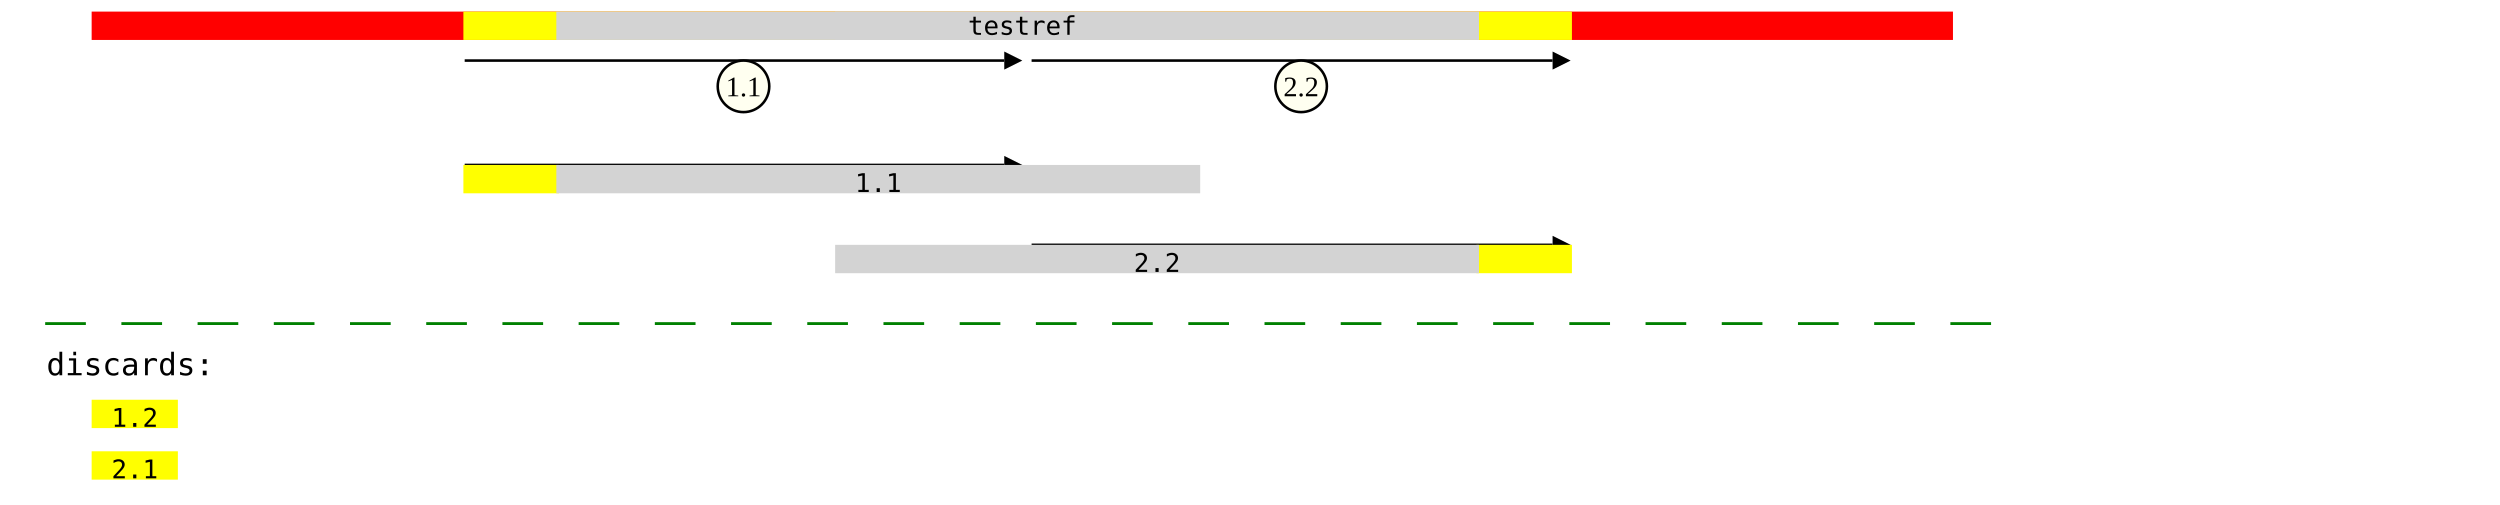
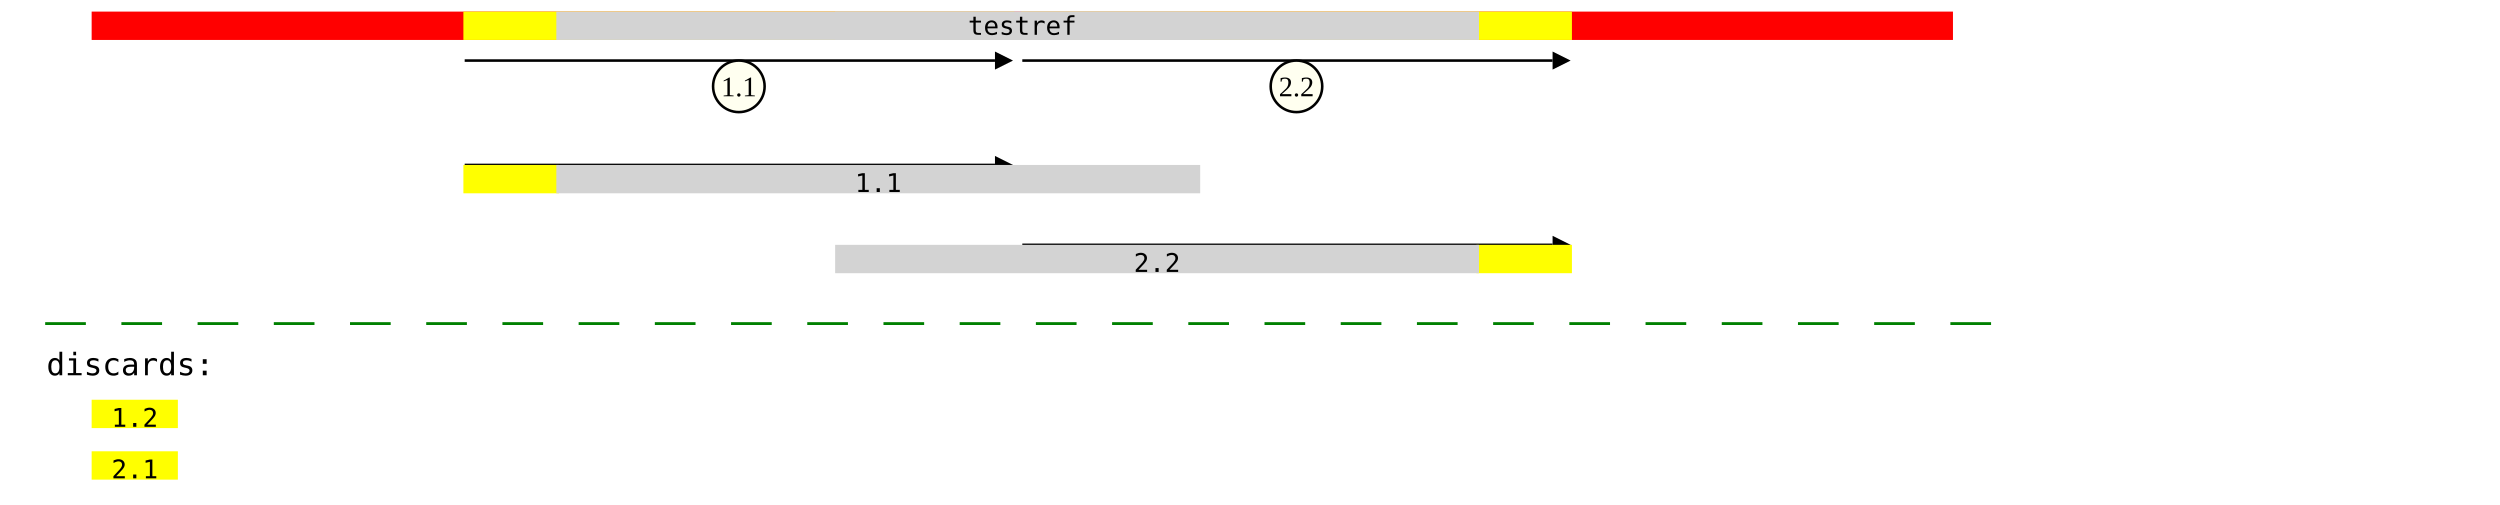
<svg xmlns="http://www.w3.org/2000/svg" width="970.0" height="195.6" viewBox="0.0 -195.6 970.0 195.6">
  <defs>
</defs>
  <g transform="translate(0 -180.6)">
    <g transform="translate(0.0 0)">
      <rect x="36.059" y="-10" width="721.19" height="10" fill="red" stroke="red" />
    </g>
    <g transform="translate(0.0 0)">
-       <rect x="180.297" y="-10" width="216.357" height="10" fill="yellow" stroke="yellow" />
+       <rect x="180.297" y="-10" width="212.751" height="10" fill="yellow" stroke="yellow" />
    </g>
    <g transform="translate(0.0 0)">
-       <rect x="400.26" y="-10" width="209.145" height="10" fill="yellow" stroke="yellow" />
+       <rect x="396.654" y="-10" width="212.751" height="10" fill="yellow" stroke="yellow" />
    </g>
    <g transform="translate(0.0 0)">
      <rect x="216.357" y="-10" width="248.81" height="10" fill="lightgray" stroke="lightgray" />
    </g>
    <g transform="translate(0.0 0)">
      <rect x="324.535" y="-10" width="248.81" height="10" fill="lightgray" stroke="lightgray" />
    </g>
  </g>
  <g transform="translate(0.0 -182.1)">
    <rect x="396.654" y="11.5" width="0.0" height="-11.5" fill="transparent" stroke="transparent" />
    <g transform="translate(396.6543 0)">
      <text x="0" y="0" font-size="10" font-family="monospace" text-anchor="middle">testref</text>
    </g>
  </g>
  <g transform="translate(0 -152.1)">
    <g transform="translate(0.0 0)">
-       <path d="M180.297,-20.0 L389.654,-20.0" stroke="black" />
-       <circle cx="288.476" cy="-10.0" r="10.0" fill="ivory" stroke="black" />
-       <path d="M396.654,-20.0 L389.654,-23.5 L389.654,-16.5 L396.654,-20.0" fill="black" />
-       <text x="288.476" y="-10.0" font-size="11.0" text-anchor="middle" dy="0.35em">1.1</text>
+       <path d="M180.297,-20.0 L386.048,-20.0" stroke="black" />
+       <circle cx="286.673" cy="-10.0" r="10.0" fill="ivory" stroke="black" />
+       <path d="M393.048,-20.0 L386.048,-23.5 L386.048,-16.5 L393.048,-20.0" fill="black" />
+       <text x="286.673" y="-10.0" font-size="11.0" text-anchor="middle" dy="0.35em">1.1</text>
    </g>
    <g transform="translate(0.0 0)">
-       <path d="M400.26,-20.0 L602.405,-20.0" stroke="black" />
-       <circle cx="504.833" cy="-10.0" r="10.0" fill="ivory" stroke="black" />
+       <path d="M396.654,-20.0 L602.405,-20.0" stroke="black" />
+       <circle cx="503.03" cy="-10.0" r="10.0" fill="ivory" stroke="black" />
      <path d="M609.405,-20.0 L602.405,-23.5 L602.405,-16.5 L609.405,-20.0" fill="black" />
-       <text x="504.833" y="-10.0" font-size="11.0" text-anchor="middle" dy="0.35em">2.2</text>
+       <text x="503.03" y="-10.0" font-size="11.0" text-anchor="middle" dy="0.35em">2.2</text>
    </g>
  </g>
  <g transform="translate(0 -141.1)">
    <g transform="translate(0.0 0)">
-       <path d="M180.297,9.5 L389.654,9.5" stroke="black" />
-       <path d="M396.654,9.5 L389.654,6.0 L389.654,13.0 L396.654,9.5" fill="black" />
+       <path d="M180.297,9.5 L386.048,9.5" stroke="black" />
+       <path d="M393.048,9.5 L386.048,6.0 L386.048,13.0 L393.048,9.5" fill="black" />
    </g>
  </g>
  <g transform="translate(0 -121.1)">
    <g transform="translate(0.0 0)">
      <rect x="180.297" y="-10" width="36.059" height="10" fill="yellow" stroke="yellow" />
    </g>
    <g transform="translate(0.0 0)">
      <rect x="216.357" y="-10" width="248.81" height="10" fill="lightgrey" stroke="lightgrey" />
      <g transform="translate(340.7621 0)">
        <text x="0" y="0" font-size="10" font-family="monospace" text-anchor="middle">1.1</text>
      </g>
    </g>
  </g>
  <g transform="translate(0 -110.1)">
    <g transform="translate(0.0 0)">
-       <path d="M400.26,9.5 L602.405,9.5" stroke="black" />
+       <path d="M396.654,9.5 L602.405,9.5" stroke="black" />
      <path d="M609.405,9.5 L602.405,6.0 L602.405,13.0 L609.405,9.5" fill="black" />
    </g>
  </g>
  <g transform="translate(0 -90.1)">
    <g transform="translate(0.0 0)">
      <rect x="573.346" y="-10" width="36.059" height="10" fill="yellow" stroke="yellow" />
    </g>
    <g transform="translate(0.0 0)">
      <rect x="324.535" y="-10" width="248.81" height="10" fill="lightgrey" stroke="lightgrey" />
      <g transform="translate(448.9405 0)">
        <text x="0" y="0" font-size="10" font-family="monospace" text-anchor="middle">2.2</text>
      </g>
    </g>
  </g>
  <g transform="translate(0.0 -80.1)">
    <path d="M18.03,-0.0 L18.03,-0.0" stroke="black" />
    <path d="M18.03,-0.0 L18.03,-3.5 L18.03,3.5 L18.03,-0.0" fill="black" />
  </g>
  <g transform="translate(0 -70.0)">
    <g transform="translate(0.0 0)">
      <rect x="18.03" y="-0.1" width="14.784" height="0.1" fill="green" stroke="green" />
    </g>
    <g transform="translate(0.0 0)">
      <rect x="47.599" y="-0.1" width="14.784" height="0.1" fill="green" stroke="green" />
    </g>
    <g transform="translate(0.0 0)">
      <rect x="77.167" y="-0.1" width="14.784" height="0.1" fill="green" stroke="green" />
    </g>
    <g transform="translate(0.0 0)">
      <rect x="106.736" y="-0.1" width="14.784" height="0.1" fill="green" stroke="green" />
    </g>
    <g transform="translate(0.0 0)">
      <rect x="136.305" y="-0.1" width="14.784" height="0.1" fill="green" stroke="green" />
    </g>
    <g transform="translate(0.0 0)">
      <rect x="165.874" y="-0.1" width="14.784" height="0.1" fill="green" stroke="green" />
    </g>
    <g transform="translate(0.0 0)">
      <rect x="195.442" y="-0.1" width="14.784" height="0.1" fill="green" stroke="green" />
    </g>
    <g transform="translate(0.0 0)">
      <rect x="225.011" y="-0.1" width="14.784" height="0.1" fill="green" stroke="green" />
    </g>
    <g transform="translate(0.0 0)">
      <rect x="254.58" y="-0.1" width="14.784" height="0.1" fill="green" stroke="green" />
    </g>
    <g transform="translate(0.0 0)">
      <rect x="284.149" y="-0.1" width="14.784" height="0.1" fill="green" stroke="green" />
    </g>
    <g transform="translate(0.0 0)">
      <rect x="313.717" y="-0.1" width="14.784" height="0.1" fill="green" stroke="green" />
    </g>
    <g transform="translate(0.0 0)">
      <rect x="343.286" y="-0.1" width="14.784" height="0.1" fill="green" stroke="green" />
    </g>
    <g transform="translate(0.0 0)">
      <rect x="372.855" y="-0.1" width="14.784" height="0.1" fill="green" stroke="green" />
    </g>
    <g transform="translate(0.0 0)">
      <rect x="402.424" y="-0.1" width="14.784" height="0.1" fill="green" stroke="green" />
    </g>
    <g transform="translate(0.0 0)">
      <rect x="431.993" y="-0.1" width="14.784" height="0.1" fill="green" stroke="green" />
    </g>
    <g transform="translate(0.0 0)">
      <rect x="461.561" y="-0.1" width="14.784" height="0.1" fill="green" stroke="green" />
    </g>
    <g transform="translate(0.0 0)">
      <rect x="491.13" y="-0.1" width="14.784" height="0.1" fill="green" stroke="green" />
    </g>
    <g transform="translate(0.0 0)">
      <rect x="520.699" y="-0.1" width="14.784" height="0.1" fill="green" stroke="green" />
    </g>
    <g transform="translate(0.0 0)">
      <rect x="550.268" y="-0.1" width="14.784" height="0.1" fill="green" stroke="green" />
    </g>
    <g transform="translate(0.0 0)">
      <rect x="579.836" y="-0.1" width="14.784" height="0.1" fill="green" stroke="green" />
    </g>
    <g transform="translate(0.0 0)">
      <rect x="609.405" y="-0.1" width="14.784" height="0.1" fill="green" stroke="green" />
    </g>
    <g transform="translate(0.0 0)">
      <rect x="638.974" y="-0.1" width="14.784" height="0.1" fill="green" stroke="green" />
    </g>
    <g transform="translate(0.0 0)">
      <rect x="668.543" y="-0.1" width="14.784" height="0.1" fill="green" stroke="green" />
    </g>
    <g transform="translate(0.0 0)">
      <rect x="698.112" y="-0.1" width="14.784" height="0.1" fill="green" stroke="green" />
    </g>
    <g transform="translate(0.0 0)">
      <rect x="727.68" y="-0.1" width="14.784" height="0.1" fill="green" stroke="green" />
    </g>
    <g transform="translate(0.0 0)">
      <rect x="757.249" y="-0.1" width="14.784" height="0.1" fill="green" stroke="green" />
    </g>
  </g>
  <g transform="translate(0.0 -60.0)">
    <path d="M18.03,-0.0 L18.03,-0.0" stroke="black" />
    <path d="M18.03,-0.0 L18.03,-3.5 L18.03,3.5 L18.03,-0.0" fill="black" />
  </g>
  <g transform="translate(0.0 -50.0)">
    <rect x="18.03" y="0" width="0.0" height="0" fill="lightgrey" stroke="lightgrey" />
    <g transform="translate(18.02974 0)">
      <text x="0" y="0" font-size="12" font-family="monospace" text-anchor="left">discards:</text>
    </g>
  </g>
  <g transform="translate(0.0 -30.0)">
    <rect x="36.059" y="-10" width="32.454" height="10" fill="yellow" stroke="yellow" />
    <g transform="translate(52.28625 0)">
      <text x="0" y="0" font-size="10" font-family="monospace" text-anchor="middle">1.2</text>
    </g>
  </g>
  <g transform="translate(0.0 -10.0)">
    <rect x="36.059" y="-10" width="32.454" height="10" fill="yellow" stroke="yellow" />
    <g transform="translate(52.28625 0)">
      <text x="0" y="0" font-size="10" font-family="monospace" text-anchor="middle">2.1</text>
    </g>
  </g>
</svg>
